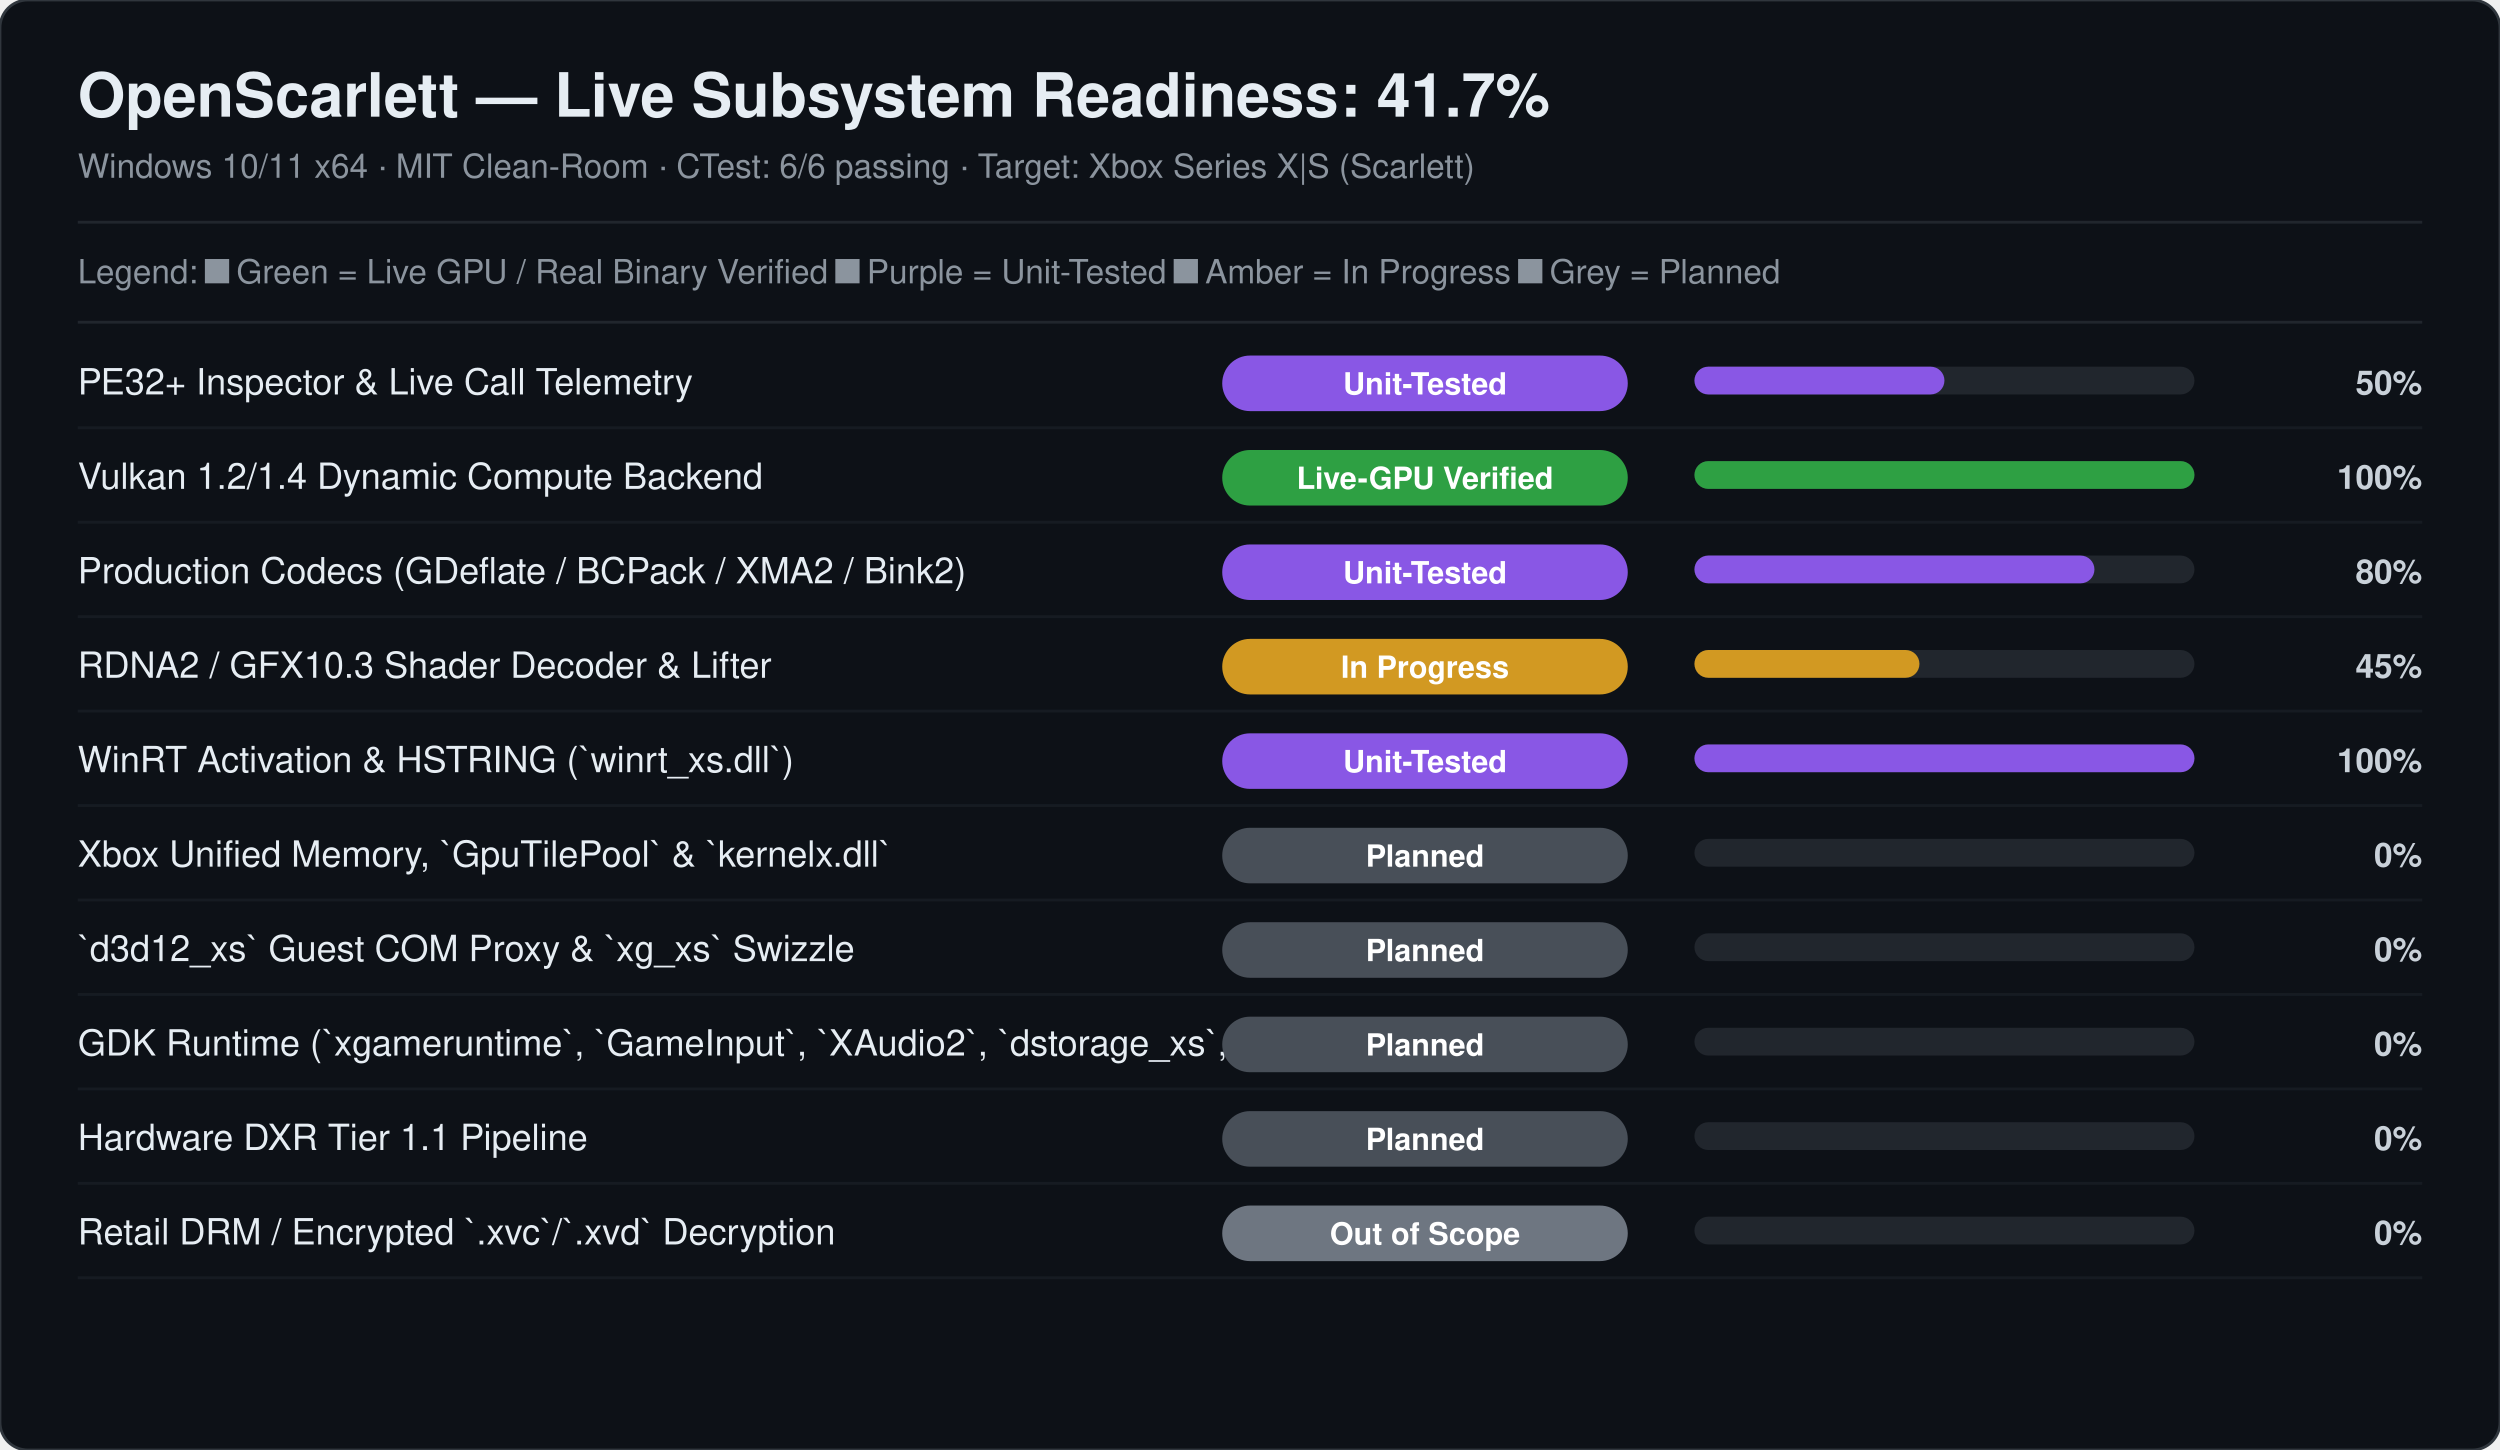
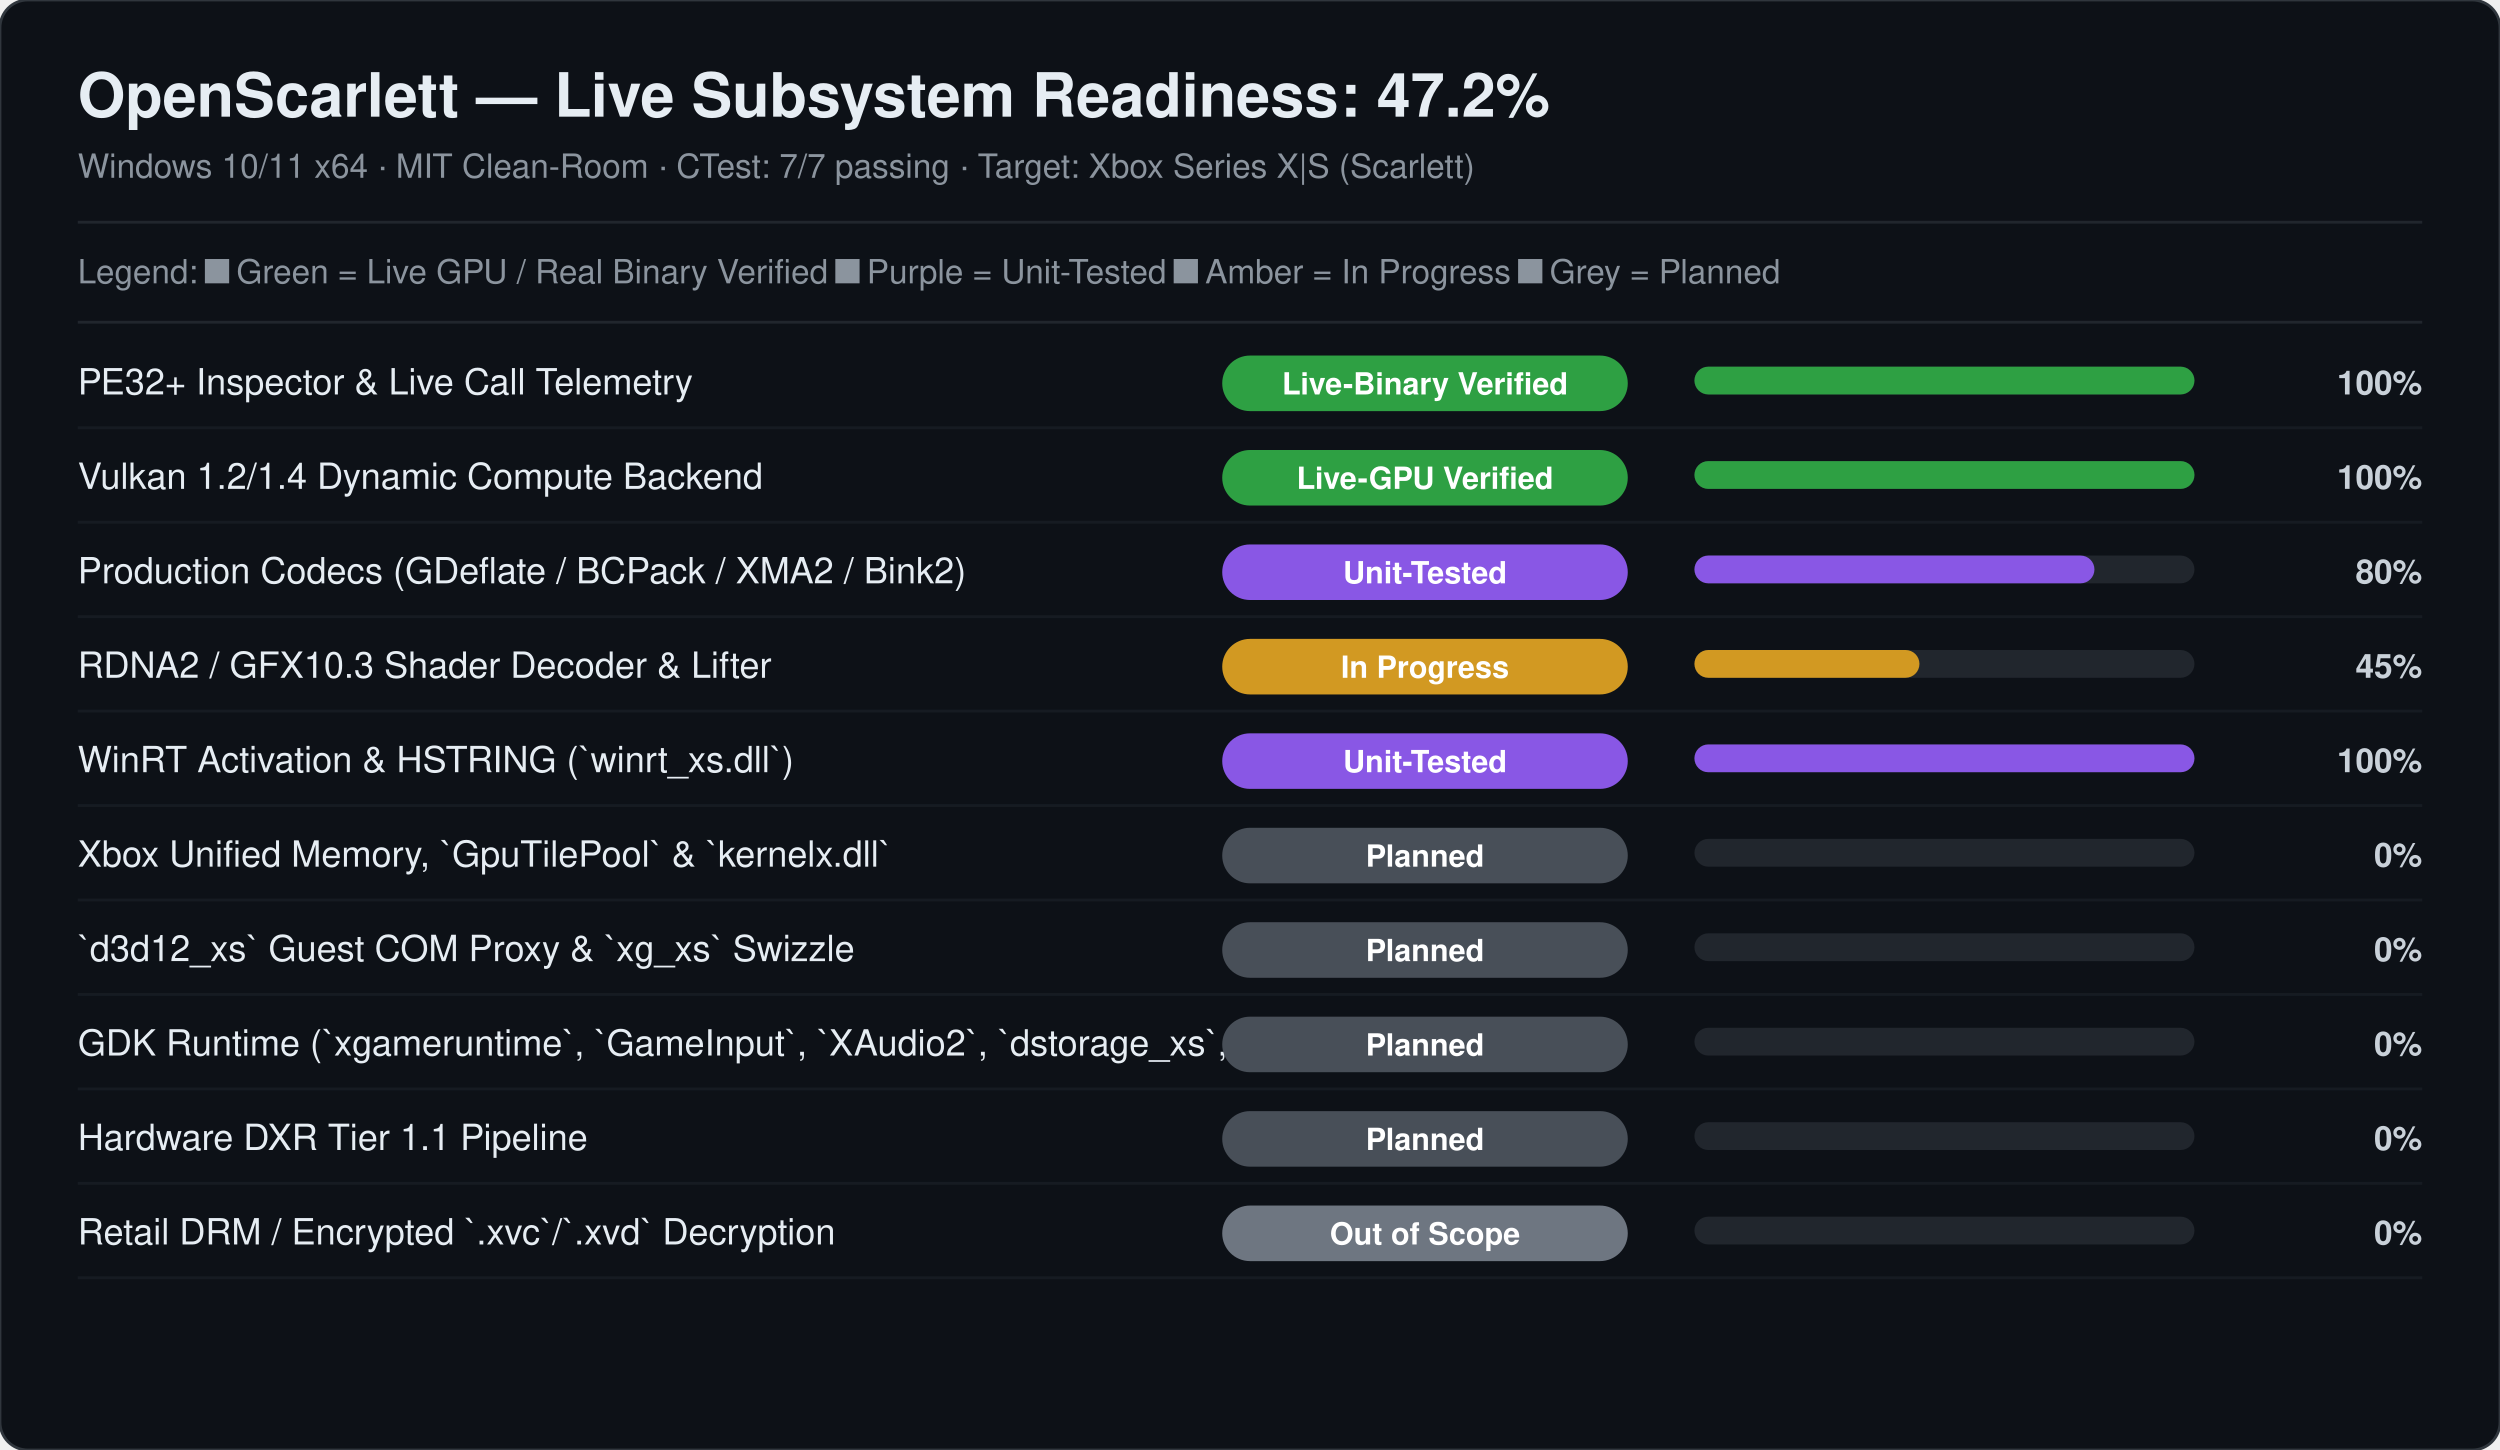
- <svg xmlns="http://www.w3.org/2000/svg" width="900" height="522" viewBox="0 0 900 522" role="img" aria-label="OpenScarlett Status: 41.7%">
+ <svg xmlns="http://www.w3.org/2000/svg" width="900" height="522" viewBox="0 0 900 522" role="img" aria-label="OpenScarlett Status: 47.2%">
  <style>
    text { font-family: -apple-system, 'Segoe UI', Helvetica, Arial, sans-serif; }
    .h1 { font-size: 22px; font-weight: 700; fill: #e6edf3; }
    .sub { font-size: 12px; fill: #8b949e; }
    .name { font-size: 13px; fill: #e6edf3; font-weight: 500; }
    .stage { font-size: 11px; fill: #ffffff; font-weight: 600; }
    .pct { font-size: 12px; fill: #c9d1d9; font-weight: 600; }
  </style>
  <rect width="900" height="522" rx="10" fill="#0d1117" stroke="#30363d" stroke-width="1" />
-   <text class="h1" x="28" y="42">OpenScarlett — Live Subsystem Readiness: 41.7%</text>
-   <text class="sub" x="28" y="64">Windows 10/11 x64 · MIT Clean-Room · CTest: 6/6 passing · Target: Xbox Series X|S (Scarlett)</text>
+   <text class="h1" x="28" y="42">OpenScarlett — Live Subsystem Readiness: 47.2%</text>
+   <text class="sub" x="28" y="64">Windows 10/11 x64 · MIT Clean-Room · CTest: 7/7 passing · Target: Xbox Series X|S (Scarlett)</text>
  <line x1="28" y1="80" x2="872" y2="80" stroke="#21262d" stroke-width="1" />
  <text class="sub" x="28" y="102">Legend:  ■ Green = Live GPU / Real Binary Verified   ■ Purple = Unit-Tested   ■ Amber = In Progress   ■ Grey = Planned</text>
  <line x1="28" y1="116" x2="872" y2="116" stroke="#21262d" stroke-width="1" />
  <text class="name" x="28" y="142">PE32+ Inspector &amp; Live Call Telemetry</text>
-   <rect x="440" y="128" width="146" height="20" rx="10" fill="#8957e5" />
-   <text class="stage" x="513" y="142" text-anchor="middle">Unit-Tested</text>
+   <rect x="440" y="128" width="146" height="20" rx="10" fill="#2ea043" />
+   <text class="stage" x="513" y="142" text-anchor="middle">Live-Binary Verified</text>
  <rect x="610" y="132" width="180" height="10" rx="5" fill="#21262d" />
-   <rect x="610" y="132" width="90" height="10" rx="5" fill="#8957e5" />
-   <text class="pct" x="872" y="142" text-anchor="end">50%</text>
+   <rect x="610" y="132" width="180" height="10" rx="5" fill="#2ea043" />
+   <text class="pct" x="872" y="142" text-anchor="end">100%</text>
  <line x1="28" y1="154" x2="872" y2="154" stroke="#161b22" stroke-width="1" />
  <text class="name" x="28" y="176">Vulkan 1.2/1.4 Dynamic Compute Backend</text>
  <rect x="440" y="162" width="146" height="20" rx="10" fill="#2ea043" />
  <text class="stage" x="513" y="176" text-anchor="middle">Live-GPU Verified</text>
  <rect x="610" y="166" width="180" height="10" rx="5" fill="#21262d" />
  <rect x="610" y="166" width="180" height="10" rx="5" fill="#2ea043" />
  <text class="pct" x="872" y="176" text-anchor="end">100%</text>
  <line x1="28" y1="188" x2="872" y2="188" stroke="#161b22" stroke-width="1" />
  <text class="name" x="28" y="210">Production Codecs (GDeflate / BCPack / XMA2 / Bink2)</text>
  <rect x="440" y="196" width="146" height="20" rx="10" fill="#8957e5" />
  <text class="stage" x="513" y="210" text-anchor="middle">Unit-Tested</text>
  <rect x="610" y="200" width="180" height="10" rx="5" fill="#21262d" />
  <rect x="610" y="200" width="144" height="10" rx="5" fill="#8957e5" />
  <text class="pct" x="872" y="210" text-anchor="end">80%</text>
  <line x1="28" y1="222" x2="872" y2="222" stroke="#161b22" stroke-width="1" />
  <text class="name" x="28" y="244">RDNA2 / GFX10.3 Shader Decoder &amp; Lifter</text>
  <rect x="440" y="230" width="146" height="20" rx="10" fill="#d29922" />
  <text class="stage" x="513" y="244" text-anchor="middle">In Progress</text>
  <rect x="610" y="234" width="180" height="10" rx="5" fill="#21262d" />
  <rect x="610" y="234" width="81" height="10" rx="5" fill="#d29922" />
  <text class="pct" x="872" y="244" text-anchor="end">45%</text>
  <line x1="28" y1="256" x2="872" y2="256" stroke="#161b22" stroke-width="1" />
  <text class="name" x="28" y="278">WinRT Activation &amp; HSTRING (`winrt_xs.dll`)</text>
  <rect x="440" y="264" width="146" height="20" rx="10" fill="#8957e5" />
  <text class="stage" x="513" y="278" text-anchor="middle">Unit-Tested</text>
  <rect x="610" y="268" width="180" height="10" rx="5" fill="#21262d" />
  <rect x="610" y="268" width="180" height="10" rx="5" fill="#8957e5" />
  <text class="pct" x="872" y="278" text-anchor="end">100%</text>
  <line x1="28" y1="290" x2="872" y2="290" stroke="#161b22" stroke-width="1" />
  <text class="name" x="28" y="312">Xbox Unified Memory, `GpuTilePool` &amp; `kernelx.dll`</text>
  <rect x="440" y="298" width="146" height="20" rx="10" fill="#484f58" />
  <text class="stage" x="513" y="312" text-anchor="middle">Planned</text>
  <rect x="610" y="302" width="180" height="10" rx="5" fill="#21262d" />
  <text class="pct" x="872" y="312" text-anchor="end">0%</text>
  <line x1="28" y1="324" x2="872" y2="324" stroke="#161b22" stroke-width="1" />
  <text class="name" x="28" y="346">`d3d12_xs` Guest COM Proxy &amp; `xg_xs` Swizzle</text>
  <rect x="440" y="332" width="146" height="20" rx="10" fill="#484f58" />
  <text class="stage" x="513" y="346" text-anchor="middle">Planned</text>
  <rect x="610" y="336" width="180" height="10" rx="5" fill="#21262d" />
  <text class="pct" x="872" y="346" text-anchor="end">0%</text>
  <line x1="28" y1="358" x2="872" y2="358" stroke="#161b22" stroke-width="1" />
  <text class="name" x="28" y="380">GDK Runtime (`xgameruntime`, `GameInput`, `XAudio2`, `dstorage_xs`, `XSAPI`)</text>
  <rect x="440" y="366" width="146" height="20" rx="10" fill="#484f58" />
  <text class="stage" x="513" y="380" text-anchor="middle">Planned</text>
  <rect x="610" y="370" width="180" height="10" rx="5" fill="#21262d" />
  <text class="pct" x="872" y="380" text-anchor="end">0%</text>
  <line x1="28" y1="392" x2="872" y2="392" stroke="#161b22" stroke-width="1" />
  <text class="name" x="28" y="414">Hardware DXR Tier 1.1 Pipeline</text>
  <rect x="440" y="400" width="146" height="20" rx="10" fill="#484f58" />
  <text class="stage" x="513" y="414" text-anchor="middle">Planned</text>
  <rect x="610" y="404" width="180" height="10" rx="5" fill="#21262d" />
  <text class="pct" x="872" y="414" text-anchor="end">0%</text>
  <line x1="28" y1="426" x2="872" y2="426" stroke="#161b22" stroke-width="1" />
  <text class="name" x="28" y="448">Retail DRM / Encrypted `.xvc`/`.xvd` Decryption</text>
  <rect x="440" y="434" width="146" height="20" rx="10" fill="#6e7681" />
  <text class="stage" x="513" y="448" text-anchor="middle">Out of Scope</text>
  <rect x="610" y="438" width="180" height="10" rx="5" fill="#21262d" />
  <text class="pct" x="872" y="448" text-anchor="end">0%</text>
  <line x1="28" y1="460" x2="872" y2="460" stroke="#161b22" stroke-width="1" />
</svg>
